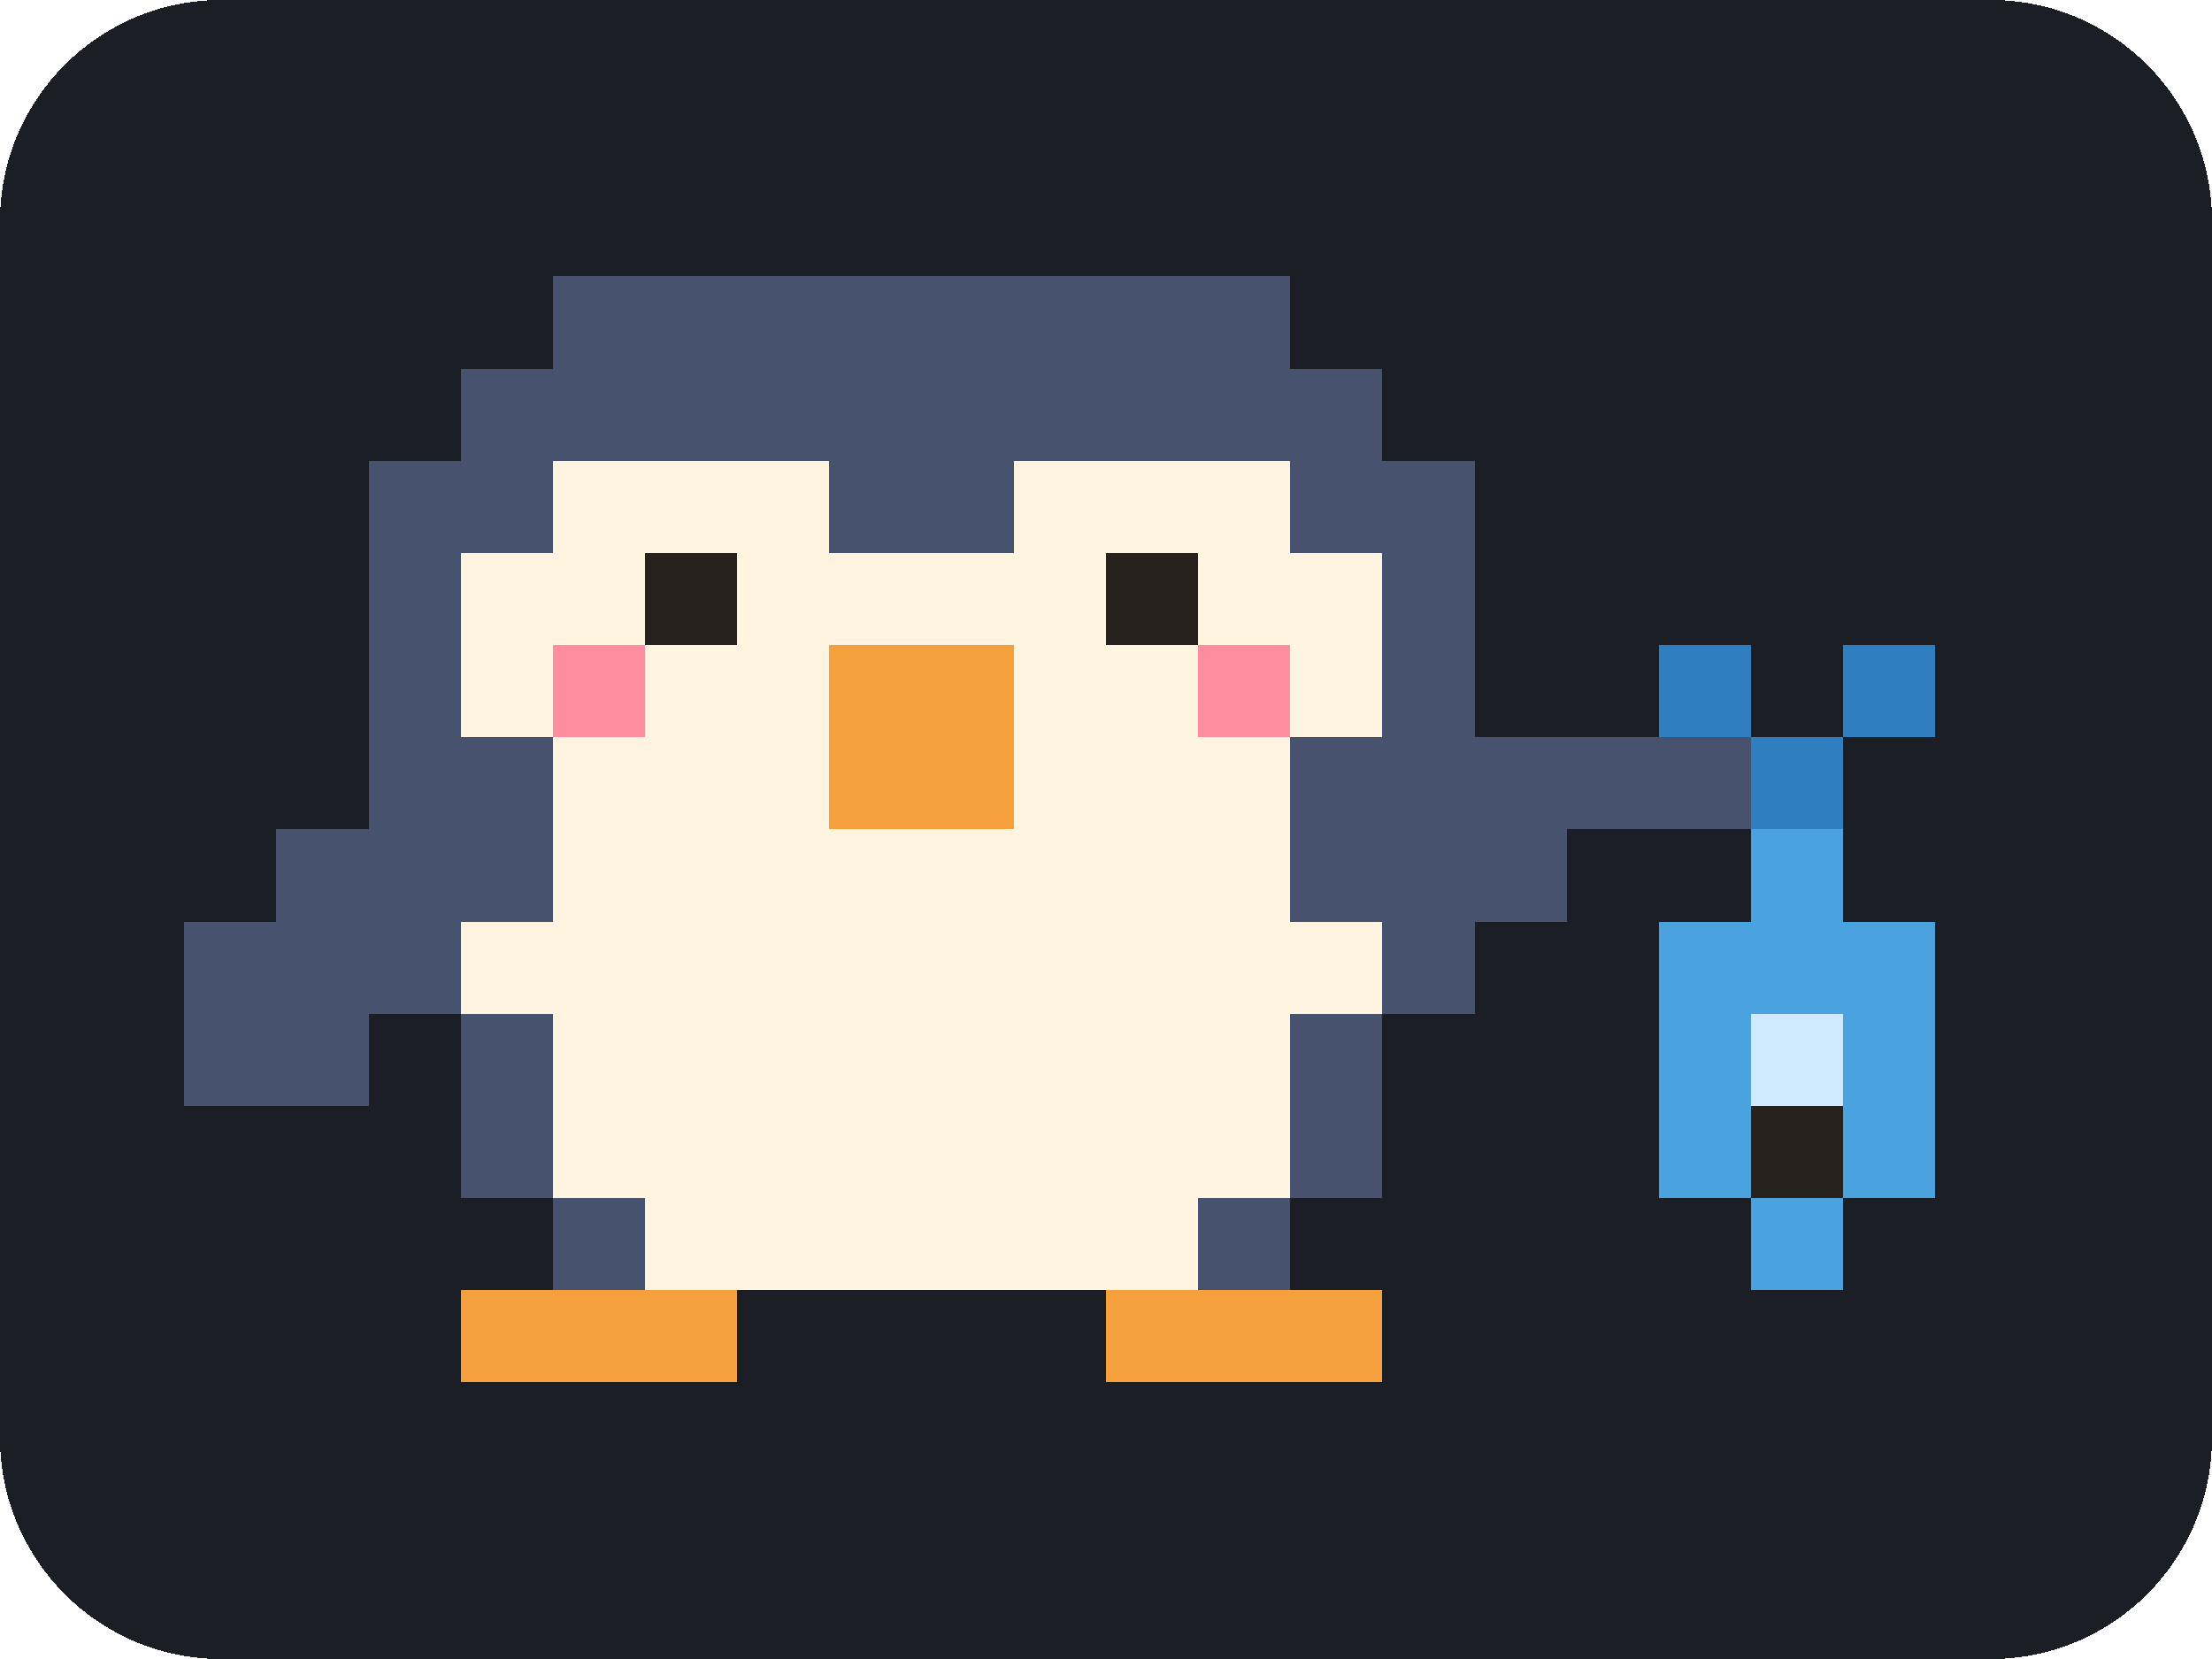
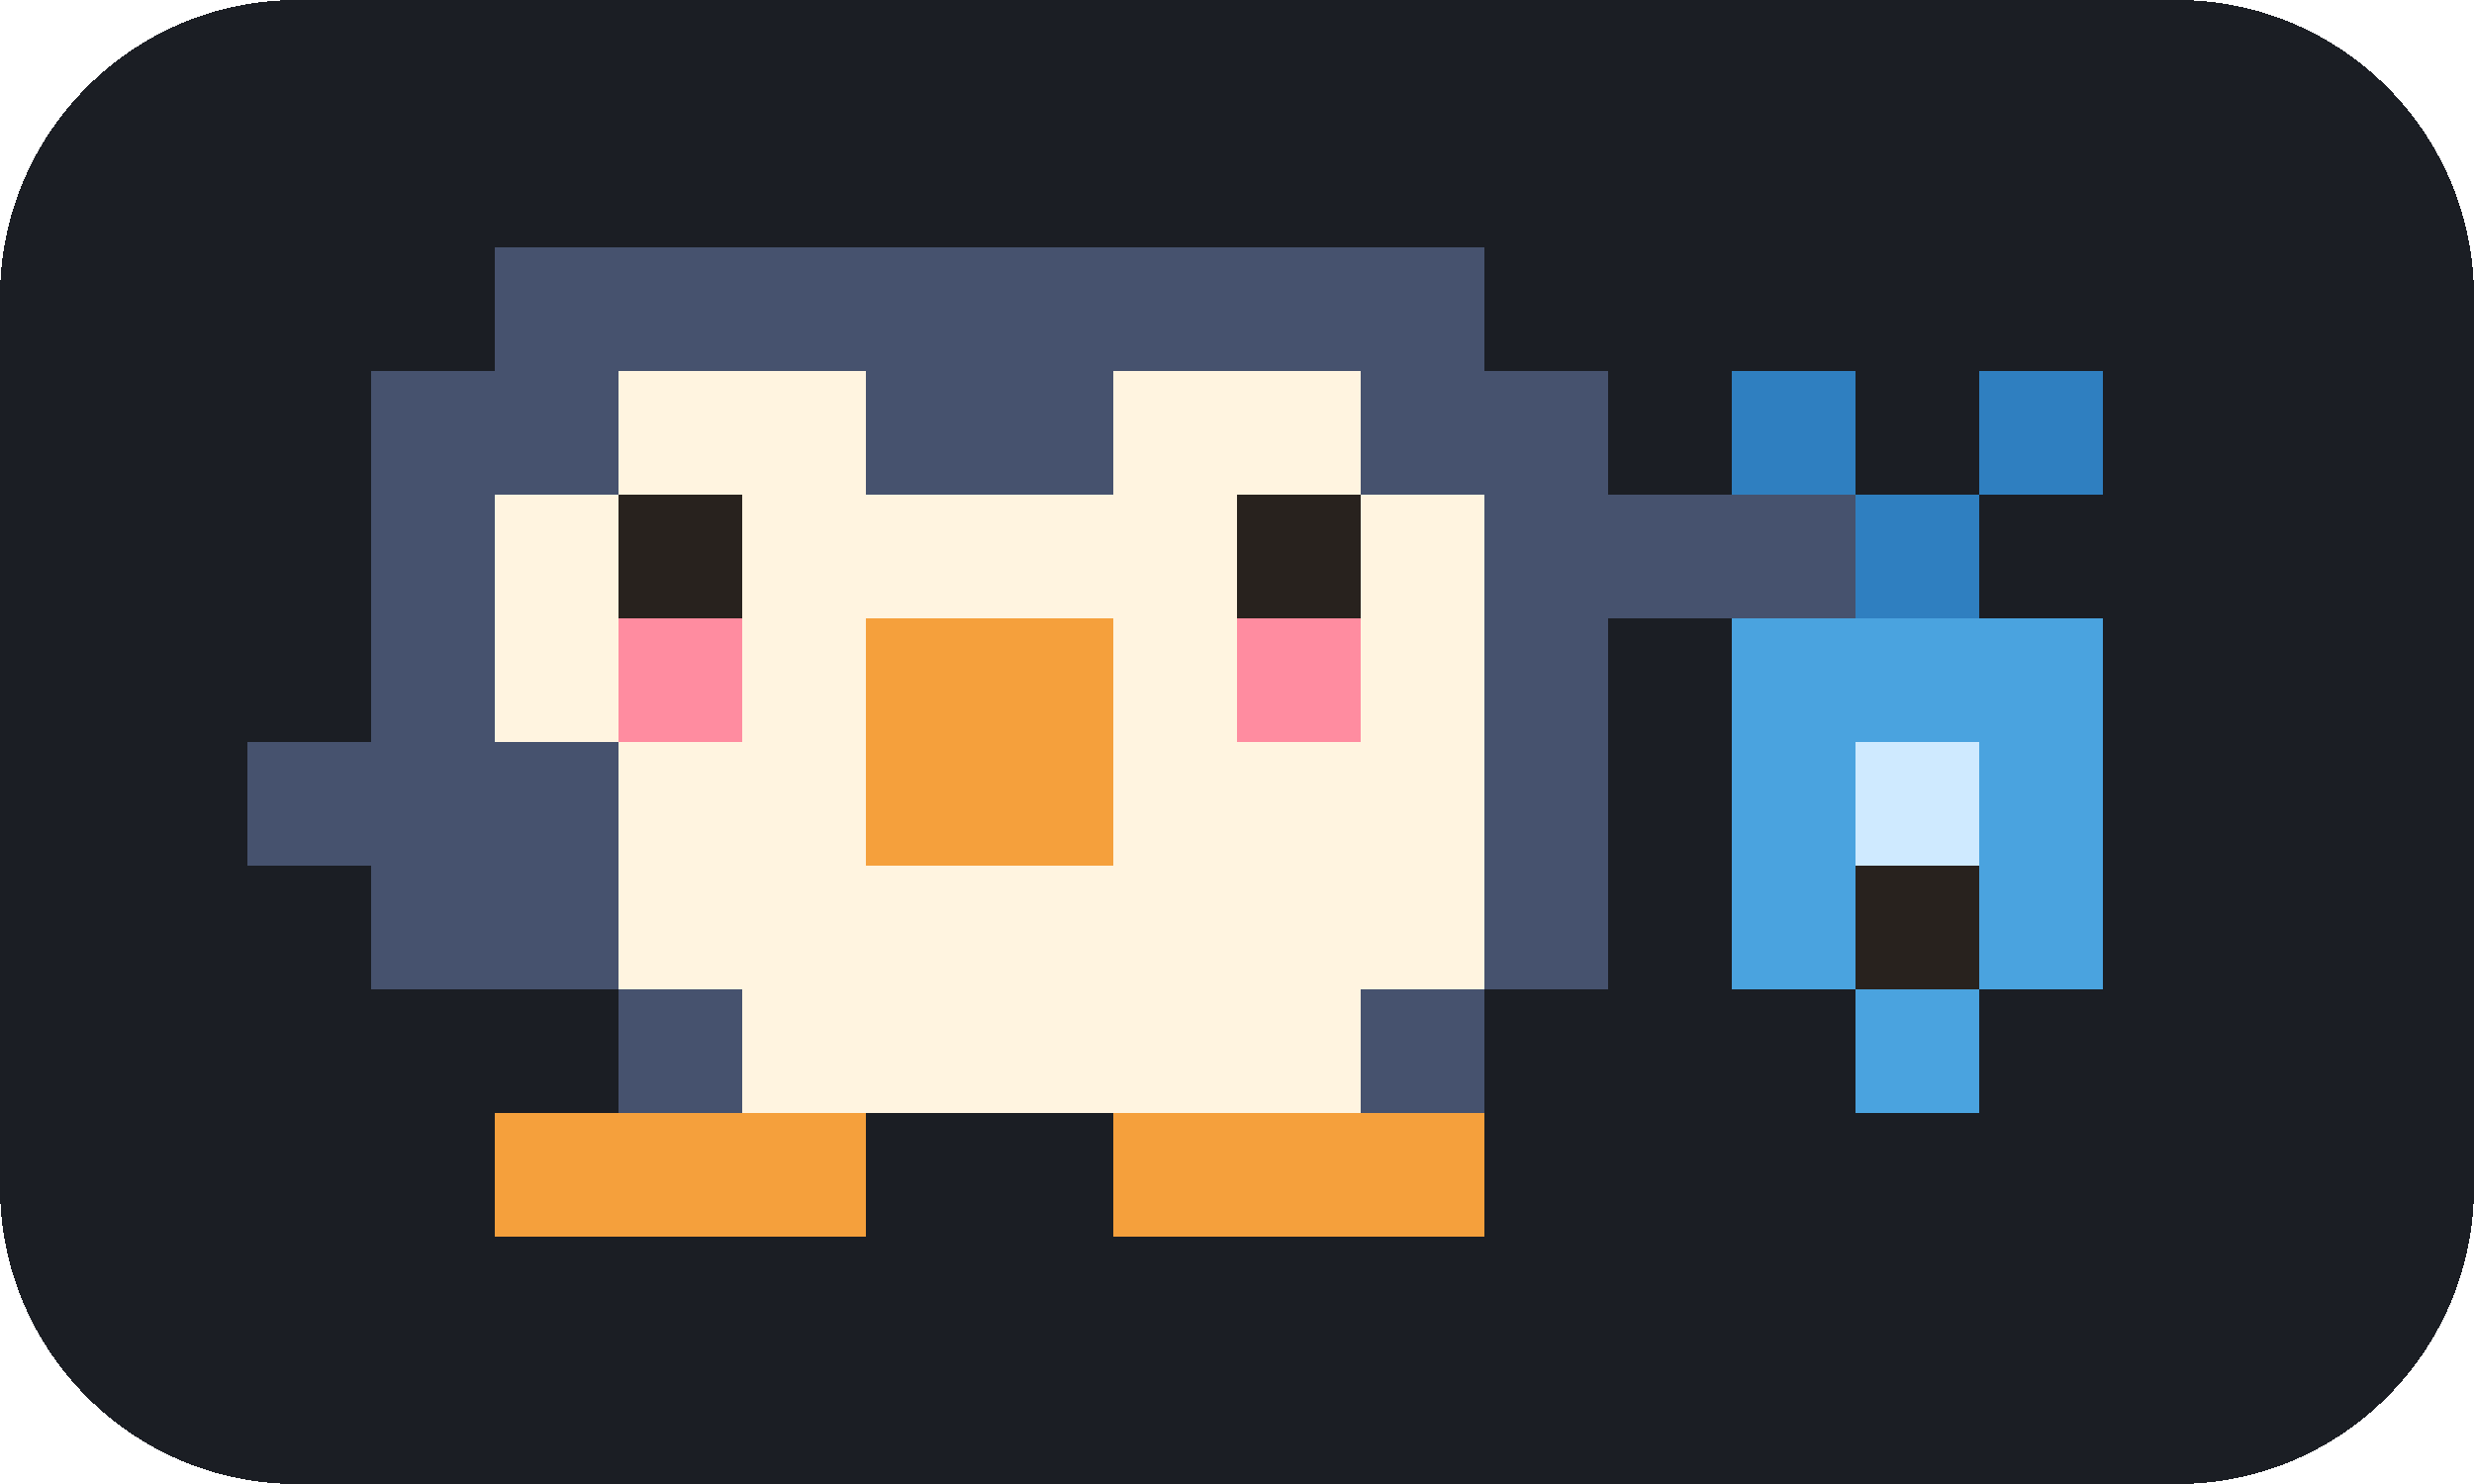
- <svg xmlns="http://www.w3.org/2000/svg" viewBox="0 0 240 180" width="240" height="180" shape-rendering="crispEdges" role="img" aria-label="A pixel penguin carrying a fish by the tail">
-   <rect width="240" height="180" rx="24" fill="#1b1e24" />
-   <rect x="60" y="30" width="10" height="10" fill="#46526e" />
-   <rect x="70" y="30" width="10" height="10" fill="#46526e" />
-   <rect x="80" y="30" width="10" height="10" fill="#46526e" />
-   <rect x="90" y="30" width="10" height="10" fill="#46526e" />
-   <rect x="100" y="30" width="10" height="10" fill="#46526e" />
-   <rect x="110" y="30" width="10" height="10" fill="#46526e" />
-   <rect x="120" y="30" width="10" height="10" fill="#46526e" />
-   <rect x="130" y="30" width="10" height="10" fill="#46526e" />
-   <rect x="50" y="40" width="10" height="10" fill="#46526e" />
-   <rect x="60" y="40" width="10" height="10" fill="#46526e" />
-   <rect x="70" y="40" width="10" height="10" fill="#46526e" />
-   <rect x="80" y="40" width="10" height="10" fill="#46526e" />
-   <rect x="90" y="40" width="10" height="10" fill="#46526e" />
-   <rect x="100" y="40" width="10" height="10" fill="#46526e" />
-   <rect x="110" y="40" width="10" height="10" fill="#46526e" />
-   <rect x="120" y="40" width="10" height="10" fill="#46526e" />
-   <rect x="130" y="40" width="10" height="10" fill="#46526e" />
-   <rect x="140" y="40" width="10" height="10" fill="#46526e" />
-   <rect x="40" y="50" width="10" height="10" fill="#46526e" />
-   <rect x="50" y="50" width="10" height="10" fill="#46526e" />
-   <rect x="60" y="50" width="10" height="10" fill="#fff4e0" />
-   <rect x="70" y="50" width="10" height="10" fill="#fff4e0" />
-   <rect x="80" y="50" width="10" height="10" fill="#fff4e0" />
-   <rect x="90" y="50" width="10" height="10" fill="#46526e" />
-   <rect x="100" y="50" width="10" height="10" fill="#46526e" />
-   <rect x="110" y="50" width="10" height="10" fill="#fff4e0" />
-   <rect x="120" y="50" width="10" height="10" fill="#fff4e0" />
-   <rect x="130" y="50" width="10" height="10" fill="#fff4e0" />
-   <rect x="140" y="50" width="10" height="10" fill="#46526e" />
-   <rect x="150" y="50" width="10" height="10" fill="#46526e" />
-   <rect x="40" y="60" width="10" height="10" fill="#46526e" />
-   <rect x="50" y="60" width="10" height="10" fill="#fff4e0" />
-   <rect x="60" y="60" width="10" height="10" fill="#fff4e0" />
-   <rect x="70" y="60" width="10" height="10" fill="#28221e" />
-   <rect x="80" y="60" width="10" height="10" fill="#fff4e0" />
-   <rect x="90" y="60" width="10" height="10" fill="#fff4e0" />
-   <rect x="100" y="60" width="10" height="10" fill="#fff4e0" />
-   <rect x="110" y="60" width="10" height="10" fill="#fff4e0" />
-   <rect x="120" y="60" width="10" height="10" fill="#28221e" />
-   <rect x="130" y="60" width="10" height="10" fill="#fff4e0" />
-   <rect x="140" y="60" width="10" height="10" fill="#fff4e0" />
-   <rect x="150" y="60" width="10" height="10" fill="#46526e" />
-   <rect x="40" y="70" width="10" height="10" fill="#46526e" />
-   <rect x="50" y="70" width="10" height="10" fill="#fff4e0" />
-   <rect x="60" y="70" width="10" height="10" fill="#ff8ca0" />
-   <rect x="70" y="70" width="10" height="10" fill="#fff4e0" />
-   <rect x="80" y="70" width="10" height="10" fill="#fff4e0" />
-   <rect x="90" y="70" width="10" height="10" fill="#f5a03c" />
-   <rect x="100" y="70" width="10" height="10" fill="#f5a03c" />
-   <rect x="110" y="70" width="10" height="10" fill="#fff4e0" />
-   <rect x="120" y="70" width="10" height="10" fill="#fff4e0" />
-   <rect x="130" y="70" width="10" height="10" fill="#ff8ca0" />
-   <rect x="140" y="70" width="10" height="10" fill="#fff4e0" />
-   <rect x="150" y="70" width="10" height="10" fill="#46526e" />
-   <rect x="180" y="70" width="10" height="10" fill="#2f7fc0" />
-   <rect x="200" y="70" width="10" height="10" fill="#2f7fc0" />
-   <rect x="40" y="80" width="10" height="10" fill="#46526e" />
-   <rect x="50" y="80" width="10" height="10" fill="#46526e" />
-   <rect x="60" y="80" width="10" height="10" fill="#fff4e0" />
-   <rect x="70" y="80" width="10" height="10" fill="#fff4e0" />
-   <rect x="80" y="80" width="10" height="10" fill="#fff4e0" />
-   <rect x="90" y="80" width="10" height="10" fill="#f5a03c" />
-   <rect x="100" y="80" width="10" height="10" fill="#f5a03c" />
-   <rect x="110" y="80" width="10" height="10" fill="#fff4e0" />
-   <rect x="120" y="80" width="10" height="10" fill="#fff4e0" />
-   <rect x="130" y="80" width="10" height="10" fill="#fff4e0" />
-   <rect x="140" y="80" width="10" height="10" fill="#46526e" />
-   <rect x="150" y="80" width="10" height="10" fill="#46526e" />
-   <rect x="160" y="80" width="10" height="10" fill="#46526e" />
-   <rect x="170" y="80" width="10" height="10" fill="#46526e" />
-   <rect x="180" y="80" width="10" height="10" fill="#46526e" />
-   <rect x="190" y="80" width="10" height="10" fill="#2f7fc0" />
-   <rect x="30" y="90" width="10" height="10" fill="#46526e" />
-   <rect x="40" y="90" width="10" height="10" fill="#46526e" />
-   <rect x="50" y="90" width="10" height="10" fill="#46526e" />
-   <rect x="60" y="90" width="10" height="10" fill="#fff4e0" />
-   <rect x="70" y="90" width="10" height="10" fill="#fff4e0" />
-   <rect x="80" y="90" width="10" height="10" fill="#fff4e0" />
-   <rect x="90" y="90" width="10" height="10" fill="#fff4e0" />
-   <rect x="100" y="90" width="10" height="10" fill="#fff4e0" />
-   <rect x="110" y="90" width="10" height="10" fill="#fff4e0" />
-   <rect x="120" y="90" width="10" height="10" fill="#fff4e0" />
-   <rect x="130" y="90" width="10" height="10" fill="#fff4e0" />
-   <rect x="140" y="90" width="10" height="10" fill="#46526e" />
-   <rect x="150" y="90" width="10" height="10" fill="#46526e" />
-   <rect x="160" y="90" width="10" height="10" fill="#46526e" />
-   <rect x="190" y="90" width="10" height="10" fill="#4aa3df" />
-   <rect x="20" y="100" width="10" height="10" fill="#46526e" />
-   <rect x="30" y="100" width="10" height="10" fill="#46526e" />
-   <rect x="40" y="100" width="10" height="10" fill="#46526e" />
-   <rect x="50" y="100" width="10" height="10" fill="#fff4e0" />
-   <rect x="60" y="100" width="10" height="10" fill="#fff4e0" />
-   <rect x="70" y="100" width="10" height="10" fill="#fff4e0" />
-   <rect x="80" y="100" width="10" height="10" fill="#fff4e0" />
-   <rect x="90" y="100" width="10" height="10" fill="#fff4e0" />
-   <rect x="100" y="100" width="10" height="10" fill="#fff4e0" />
-   <rect x="110" y="100" width="10" height="10" fill="#fff4e0" />
-   <rect x="120" y="100" width="10" height="10" fill="#fff4e0" />
-   <rect x="130" y="100" width="10" height="10" fill="#fff4e0" />
-   <rect x="140" y="100" width="10" height="10" fill="#fff4e0" />
-   <rect x="150" y="100" width="10" height="10" fill="#46526e" />
-   <rect x="180" y="100" width="10" height="10" fill="#4aa3df" />
-   <rect x="190" y="100" width="10" height="10" fill="#4aa3df" />
-   <rect x="200" y="100" width="10" height="10" fill="#4aa3df" />
-   <rect x="20" y="110" width="10" height="10" fill="#46526e" />
-   <rect x="30" y="110" width="10" height="10" fill="#46526e" />
-   <rect x="50" y="110" width="10" height="10" fill="#46526e" />
-   <rect x="60" y="110" width="10" height="10" fill="#fff4e0" />
-   <rect x="70" y="110" width="10" height="10" fill="#fff4e0" />
-   <rect x="80" y="110" width="10" height="10" fill="#fff4e0" />
-   <rect x="90" y="110" width="10" height="10" fill="#fff4e0" />
-   <rect x="100" y="110" width="10" height="10" fill="#fff4e0" />
-   <rect x="110" y="110" width="10" height="10" fill="#fff4e0" />
-   <rect x="120" y="110" width="10" height="10" fill="#fff4e0" />
-   <rect x="130" y="110" width="10" height="10" fill="#fff4e0" />
-   <rect x="140" y="110" width="10" height="10" fill="#46526e" />
-   <rect x="180" y="110" width="10" height="10" fill="#4aa3df" />
-   <rect x="190" y="110" width="10" height="10" fill="#cfeaff" />
-   <rect x="200" y="110" width="10" height="10" fill="#4aa3df" />
-   <rect x="50" y="120" width="10" height="10" fill="#46526e" />
-   <rect x="60" y="120" width="10" height="10" fill="#fff4e0" />
-   <rect x="70" y="120" width="10" height="10" fill="#fff4e0" />
-   <rect x="80" y="120" width="10" height="10" fill="#fff4e0" />
-   <rect x="90" y="120" width="10" height="10" fill="#fff4e0" />
-   <rect x="100" y="120" width="10" height="10" fill="#fff4e0" />
-   <rect x="110" y="120" width="10" height="10" fill="#fff4e0" />
-   <rect x="120" y="120" width="10" height="10" fill="#fff4e0" />
-   <rect x="130" y="120" width="10" height="10" fill="#fff4e0" />
-   <rect x="140" y="120" width="10" height="10" fill="#46526e" />
-   <rect x="180" y="120" width="10" height="10" fill="#4aa3df" />
-   <rect x="190" y="120" width="10" height="10" fill="#28221e" />
-   <rect x="200" y="120" width="10" height="10" fill="#4aa3df" />
-   <rect x="60" y="130" width="10" height="10" fill="#46526e" />
-   <rect x="70" y="130" width="10" height="10" fill="#fff4e0" />
-   <rect x="80" y="130" width="10" height="10" fill="#fff4e0" />
-   <rect x="90" y="130" width="10" height="10" fill="#fff4e0" />
-   <rect x="100" y="130" width="10" height="10" fill="#fff4e0" />
-   <rect x="110" y="130" width="10" height="10" fill="#fff4e0" />
-   <rect x="120" y="130" width="10" height="10" fill="#fff4e0" />
-   <rect x="130" y="130" width="10" height="10" fill="#46526e" />
-   <rect x="190" y="130" width="10" height="10" fill="#4aa3df" />
-   <rect x="50" y="140" width="10" height="10" fill="#f5a03c" />
-   <rect x="60" y="140" width="10" height="10" fill="#f5a03c" />
-   <rect x="70" y="140" width="10" height="10" fill="#f5a03c" />
-   <rect x="120" y="140" width="10" height="10" fill="#f5a03c" />
-   <rect x="130" y="140" width="10" height="10" fill="#f5a03c" />
-   <rect x="140" y="140" width="10" height="10" fill="#f5a03c" />
+ <svg xmlns="http://www.w3.org/2000/svg" viewBox="0 0 200 120" width="200" height="120" shape-rendering="crispEdges" role="img" aria-label="A pixel penguin carrying a fish by the tail">
+   <rect width="200" height="120" rx="24" fill="#1b1e24" />
+   <rect x="40.0" y="20.0" width="10.0" height="10.0" fill="#46526e" />
+   <rect x="50.0" y="20.0" width="10.0" height="10.0" fill="#46526e" />
+   <rect x="60.0" y="20.0" width="10.0" height="10.0" fill="#46526e" />
+   <rect x="70.0" y="20.0" width="10.0" height="10.0" fill="#46526e" />
+   <rect x="80.0" y="20.0" width="10.0" height="10.0" fill="#46526e" />
+   <rect x="90.0" y="20.0" width="10.0" height="10.0" fill="#46526e" />
+   <rect x="100.0" y="20.0" width="10.0" height="10.0" fill="#46526e" />
+   <rect x="110.0" y="20.0" width="10.0" height="10.0" fill="#46526e" />
+   <rect x="30.0" y="30.0" width="10.0" height="10.0" fill="#46526e" />
+   <rect x="40.0" y="30.0" width="10.0" height="10.0" fill="#46526e" />
+   <rect x="50.0" y="30.0" width="10.0" height="10.0" fill="#fff4e0" />
+   <rect x="60.0" y="30.0" width="10.0" height="10.0" fill="#fff4e0" />
+   <rect x="70.0" y="30.0" width="10.0" height="10.0" fill="#46526e" />
+   <rect x="80.0" y="30.0" width="10.0" height="10.0" fill="#46526e" />
+   <rect x="90.0" y="30.0" width="10.0" height="10.0" fill="#fff4e0" />
+   <rect x="100.0" y="30.0" width="10.0" height="10.0" fill="#fff4e0" />
+   <rect x="110.0" y="30.0" width="10.0" height="10.0" fill="#46526e" />
+   <rect x="120.0" y="30.0" width="10.0" height="10.0" fill="#46526e" />
+   <rect x="140.0" y="30.0" width="10.0" height="10.0" fill="#2f7fc0" />
+   <rect x="160.0" y="30.0" width="10.0" height="10.0" fill="#2f7fc0" />
+   <rect x="30.0" y="40.0" width="10.0" height="10.0" fill="#46526e" />
+   <rect x="40.0" y="40.0" width="10.0" height="10.0" fill="#fff4e0" />
+   <rect x="50.0" y="40.0" width="10.0" height="10.0" fill="#28221e" />
+   <rect x="60.0" y="40.0" width="10.0" height="10.0" fill="#fff4e0" />
+   <rect x="70.0" y="40.0" width="10.0" height="10.0" fill="#fff4e0" />
+   <rect x="80.0" y="40.0" width="10.0" height="10.0" fill="#fff4e0" />
+   <rect x="90.0" y="40.0" width="10.0" height="10.0" fill="#fff4e0" />
+   <rect x="100.0" y="40.0" width="10.0" height="10.0" fill="#28221e" />
+   <rect x="110.0" y="40.0" width="10.0" height="10.0" fill="#fff4e0" />
+   <rect x="120.0" y="40.0" width="10.0" height="10.0" fill="#46526e" />
+   <rect x="130.0" y="40.0" width="10.0" height="10.0" fill="#46526e" />
+   <rect x="140.0" y="40.0" width="10.0" height="10.0" fill="#46526e" />
+   <rect x="150.0" y="40.0" width="10.0" height="10.0" fill="#2f7fc0" />
+   <rect x="30.0" y="50.0" width="10.0" height="10.0" fill="#46526e" />
+   <rect x="40.0" y="50.0" width="10.0" height="10.0" fill="#fff4e0" />
+   <rect x="50.0" y="50.0" width="10.0" height="10.0" fill="#ff8ca0" />
+   <rect x="60.0" y="50.0" width="10.0" height="10.0" fill="#fff4e0" />
+   <rect x="70.0" y="50.0" width="10.0" height="10.0" fill="#f5a03c" />
+   <rect x="80.0" y="50.0" width="10.0" height="10.0" fill="#f5a03c" />
+   <rect x="90.0" y="50.0" width="10.0" height="10.0" fill="#fff4e0" />
+   <rect x="100.0" y="50.0" width="10.0" height="10.0" fill="#ff8ca0" />
+   <rect x="110.0" y="50.0" width="10.0" height="10.0" fill="#fff4e0" />
+   <rect x="120.0" y="50.0" width="10.0" height="10.0" fill="#46526e" />
+   <rect x="140.0" y="50.0" width="10.0" height="10.0" fill="#4aa3df" />
+   <rect x="150.0" y="50.0" width="10.0" height="10.0" fill="#4aa3df" />
+   <rect x="160.0" y="50.0" width="10.0" height="10.0" fill="#4aa3df" />
+   <rect x="20.0" y="60.0" width="10.0" height="10.0" fill="#46526e" />
+   <rect x="30.0" y="60.0" width="10.0" height="10.0" fill="#46526e" />
+   <rect x="40.0" y="60.0" width="10.0" height="10.0" fill="#46526e" />
+   <rect x="50.0" y="60.0" width="10.0" height="10.0" fill="#fff4e0" />
+   <rect x="60.0" y="60.0" width="10.0" height="10.0" fill="#fff4e0" />
+   <rect x="70.0" y="60.0" width="10.0" height="10.0" fill="#f5a03c" />
+   <rect x="80.0" y="60.0" width="10.0" height="10.0" fill="#f5a03c" />
+   <rect x="90.0" y="60.0" width="10.0" height="10.0" fill="#fff4e0" />
+   <rect x="100.0" y="60.0" width="10.0" height="10.0" fill="#fff4e0" />
+   <rect x="110.0" y="60.0" width="10.0" height="10.0" fill="#fff4e0" />
+   <rect x="120.0" y="60.0" width="10.0" height="10.0" fill="#46526e" />
+   <rect x="140.0" y="60.0" width="10.0" height="10.0" fill="#4aa3df" />
+   <rect x="150.0" y="60.0" width="10.0" height="10.0" fill="#cfeaff" />
+   <rect x="160.0" y="60.0" width="10.0" height="10.0" fill="#4aa3df" />
+   <rect x="30.0" y="70.0" width="10.0" height="10.0" fill="#46526e" />
+   <rect x="40.0" y="70.0" width="10.0" height="10.0" fill="#46526e" />
+   <rect x="50.0" y="70.0" width="10.0" height="10.0" fill="#fff4e0" />
+   <rect x="60.0" y="70.0" width="10.0" height="10.0" fill="#fff4e0" />
+   <rect x="70.0" y="70.0" width="10.0" height="10.0" fill="#fff4e0" />
+   <rect x="80.0" y="70.0" width="10.0" height="10.0" fill="#fff4e0" />
+   <rect x="90.0" y="70.0" width="10.0" height="10.0" fill="#fff4e0" />
+   <rect x="100.0" y="70.0" width="10.0" height="10.0" fill="#fff4e0" />
+   <rect x="110.0" y="70.0" width="10.0" height="10.0" fill="#fff4e0" />
+   <rect x="120.0" y="70.0" width="10.0" height="10.0" fill="#46526e" />
+   <rect x="140.0" y="70.0" width="10.0" height="10.0" fill="#4aa3df" />
+   <rect x="150.0" y="70.0" width="10.0" height="10.0" fill="#28221e" />
+   <rect x="160.0" y="70.0" width="10.0" height="10.0" fill="#4aa3df" />
+   <rect x="50.0" y="80.0" width="10.0" height="10.0" fill="#46526e" />
+   <rect x="60.0" y="80.0" width="10.0" height="10.0" fill="#fff4e0" />
+   <rect x="70.0" y="80.0" width="10.0" height="10.0" fill="#fff4e0" />
+   <rect x="80.0" y="80.0" width="10.0" height="10.0" fill="#fff4e0" />
+   <rect x="90.0" y="80.0" width="10.0" height="10.0" fill="#fff4e0" />
+   <rect x="100.0" y="80.0" width="10.0" height="10.0" fill="#fff4e0" />
+   <rect x="110.0" y="80.0" width="10.0" height="10.0" fill="#46526e" />
+   <rect x="150.0" y="80.0" width="10.0" height="10.0" fill="#4aa3df" />
+   <rect x="40.0" y="90.0" width="10.0" height="10.0" fill="#f5a03c" />
+   <rect x="50.0" y="90.0" width="10.0" height="10.0" fill="#f5a03c" />
+   <rect x="60.0" y="90.0" width="10.0" height="10.0" fill="#f5a03c" />
+   <rect x="90.0" y="90.0" width="10.0" height="10.0" fill="#f5a03c" />
+   <rect x="100.0" y="90.0" width="10.0" height="10.0" fill="#f5a03c" />
+   <rect x="110.0" y="90.0" width="10.0" height="10.0" fill="#f5a03c" />
</svg>
